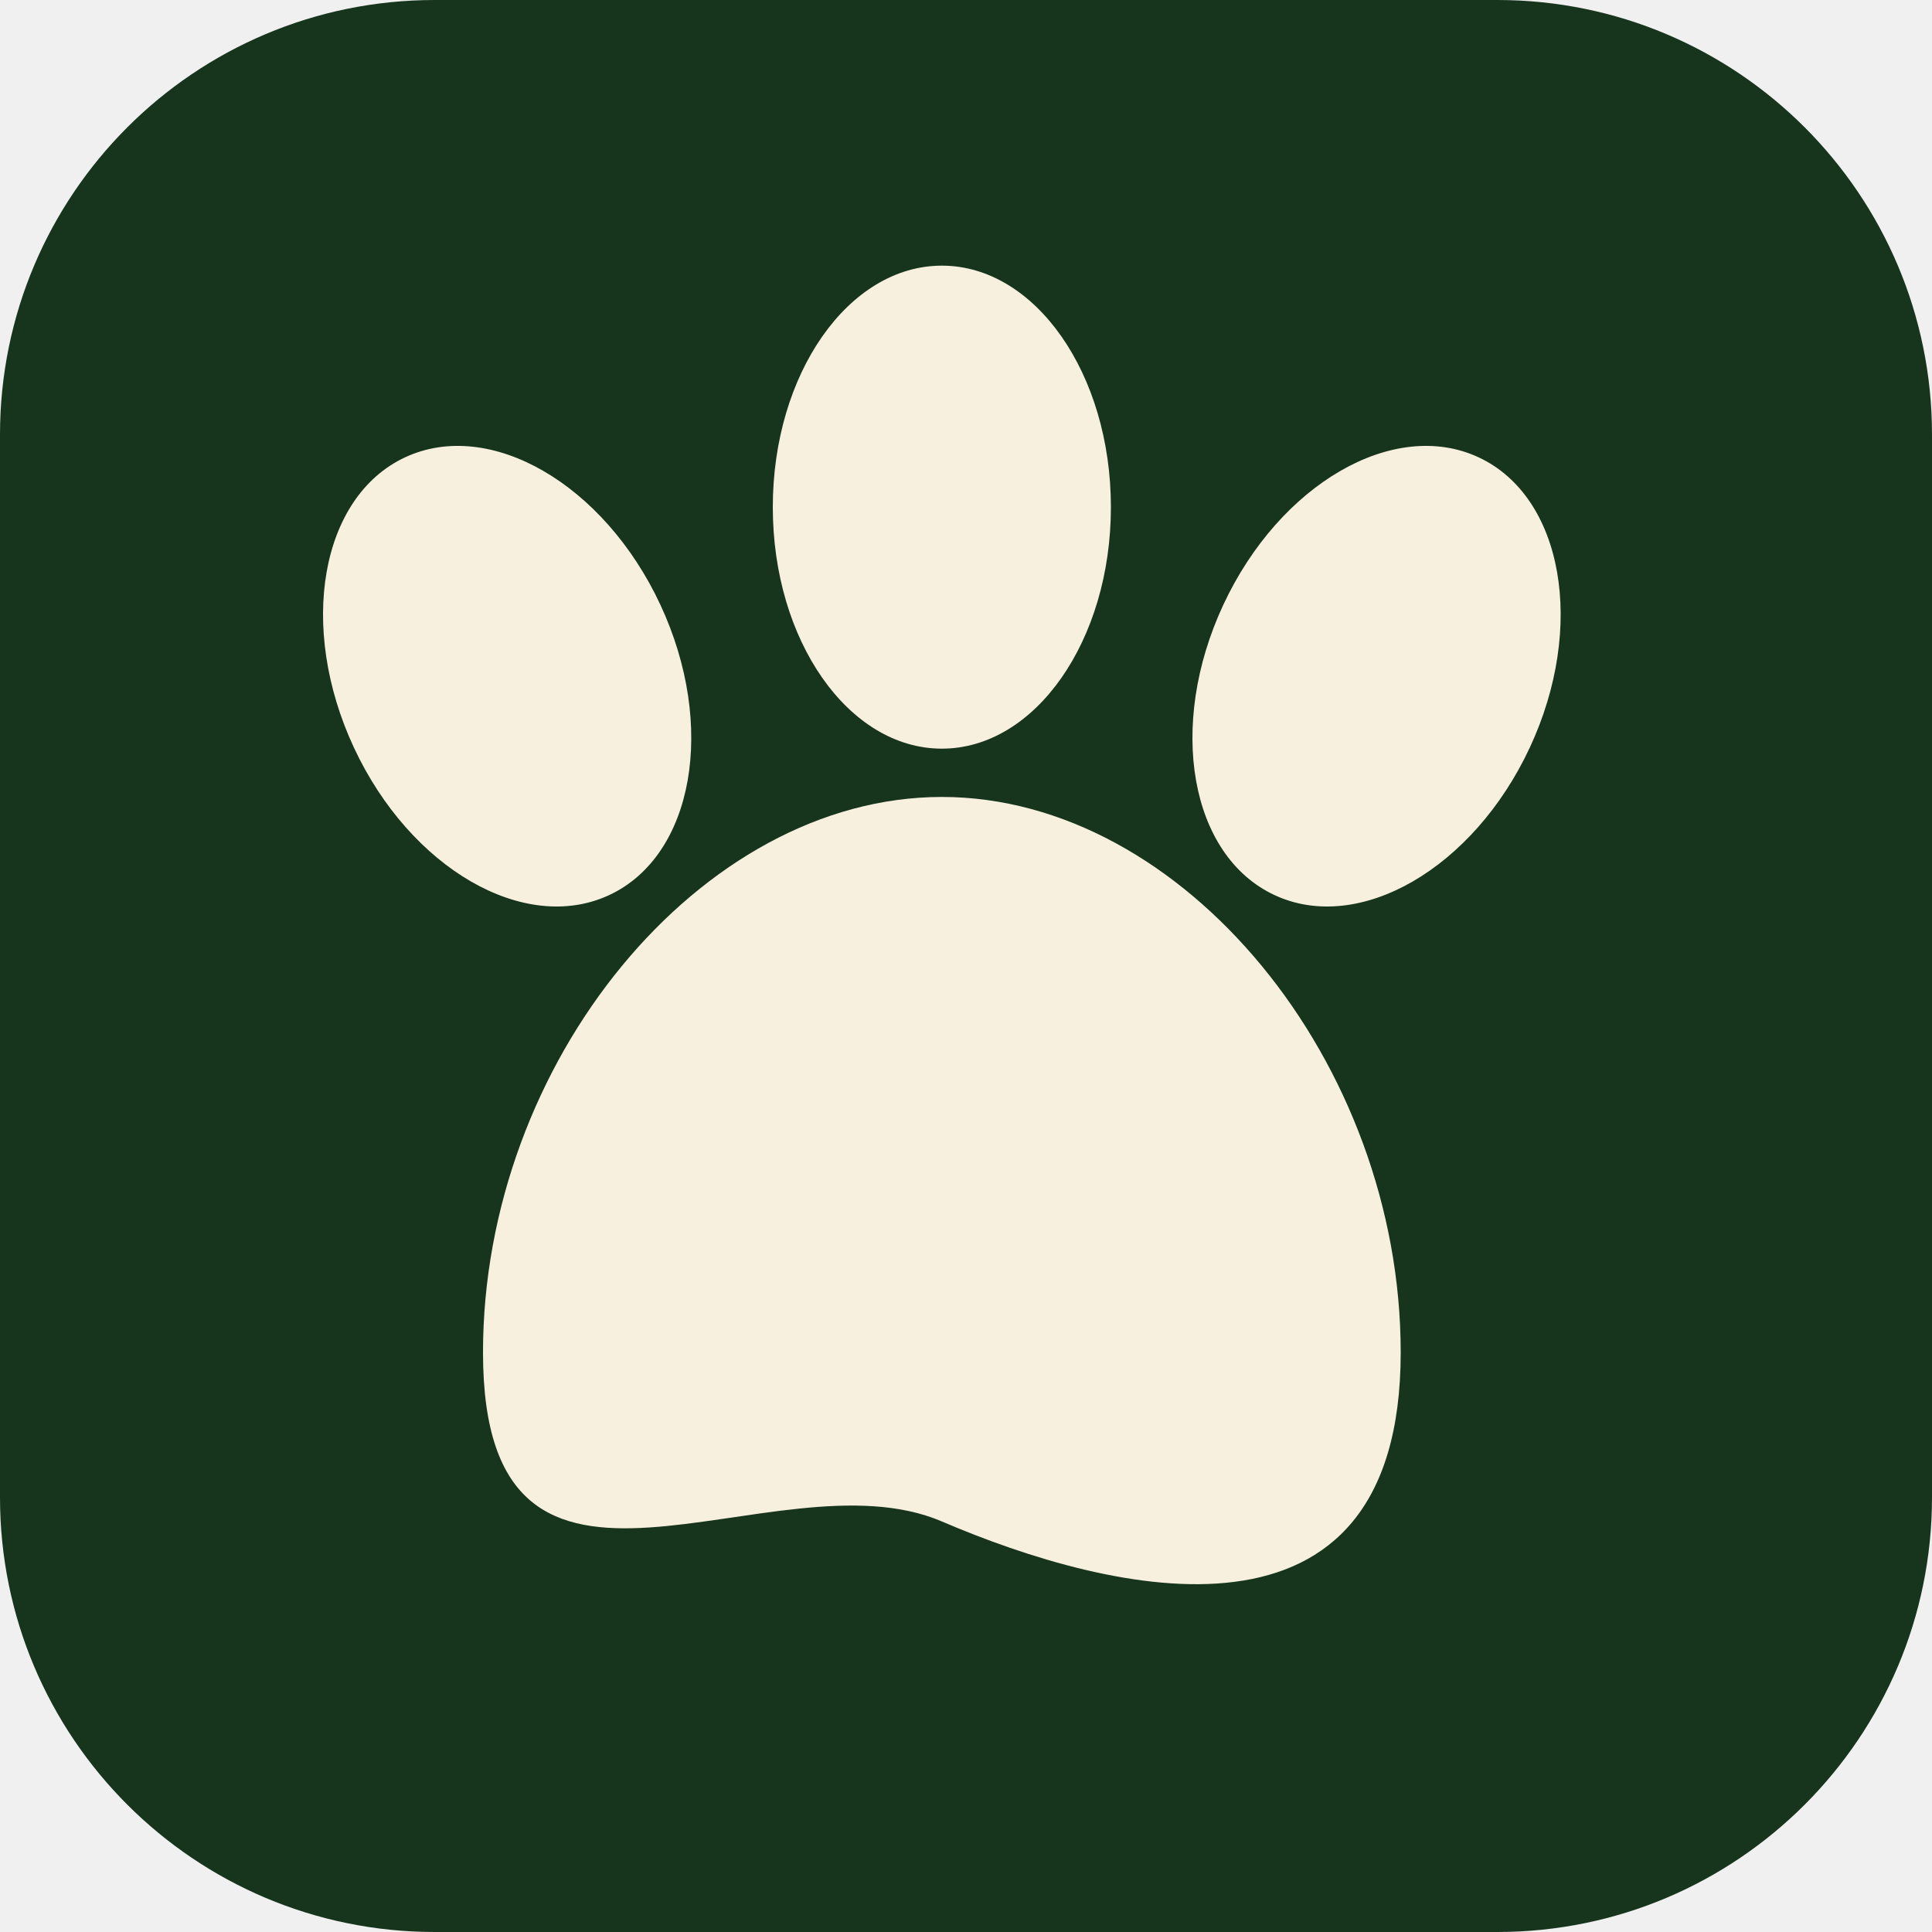
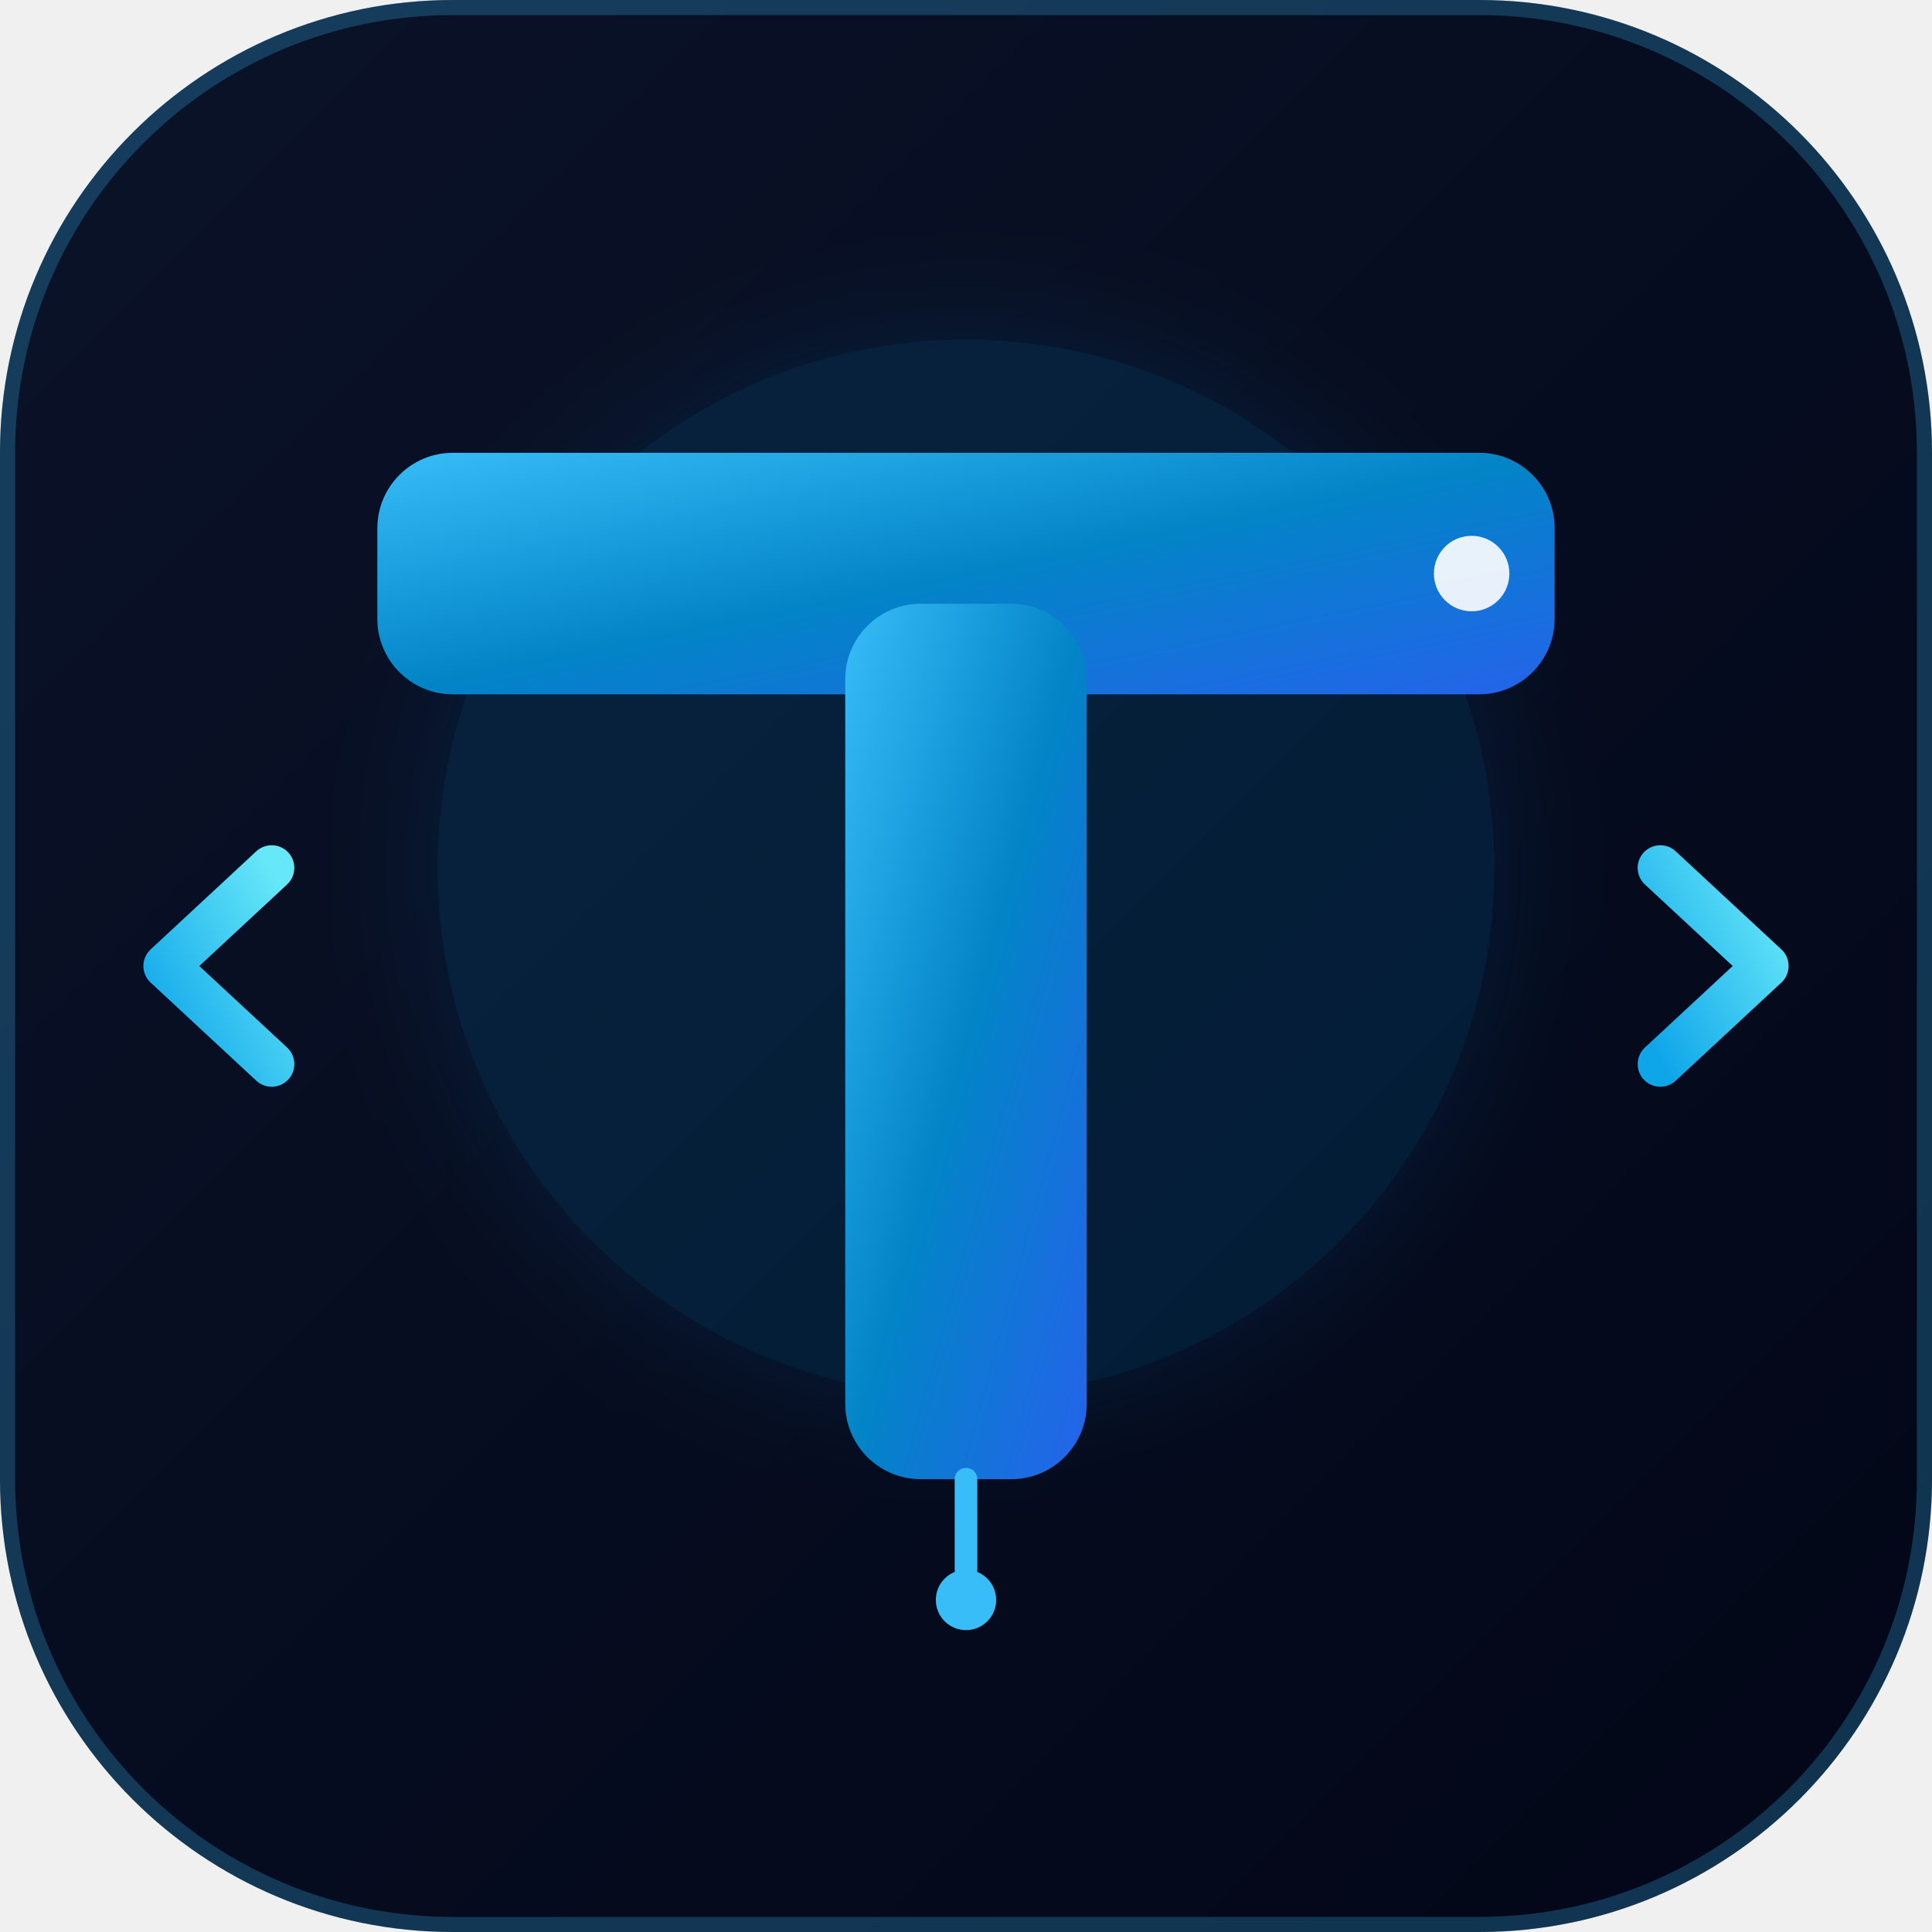
- <svg xmlns="http://www.w3.org/2000/svg" width="512" height="512" viewBox="0 0 80 80">
-   <rect width="80" height="80" rx="18" fill="#17351d" />
-   <g fill="#f7f0df">
-     <ellipse cx="21" cy="28" rx="7" ry="10" transform="rotate(-25 21 28)" />
-     <ellipse cx="39" cy="21" rx="7" ry="10" />
-     <ellipse cx="57" cy="28" rx="7" ry="10" transform="rotate(25 57 28)" />
-     <path d="M20 56c0-12 9-23 19-23s19 11 19 23c0 13-12 10-19 7s-19 6-19-7Z" />
+ <svg xmlns="http://www.w3.org/2000/svg" width="512" height="512" viewBox="0 0 512 512">
+   <defs>
+     <linearGradient id="bgGrad" x1="0%" y1="0%" x2="100%" y2="100%">
+       <stop offset="0%" stop-color="#0b1329" />
+       <stop offset="100%" stop-color="#020617" />
+     </linearGradient>
+     <linearGradient id="primaryGrad" x1="0%" y1="0%" x2="100%" y2="100%">
+       <stop offset="0%" stop-color="#38bdf8" />
+       <stop offset="50%" stop-color="#0284c7" />
+       <stop offset="100%" stop-color="#2563eb" />
+     </linearGradient>
+     <linearGradient id="accentGrad" x1="0%" y1="100%" x2="100%" y2="0%">
+       <stop offset="0%" stop-color="#0ea5e9" />
+       <stop offset="100%" stop-color="#67e8f9" />
+     </linearGradient>
+     <filter id="glow" x="-20%" y="-20%" width="140%" height="140%">
+       <feGaussianBlur stdDeviation="16" result="blur" />
+       <feComposite in="SourceGraphic" in2="blur" operator="over" />
+     </filter>
+   </defs>
+   <rect width="512" height="512" rx="120" fill="url(#bgGrad)" />
+   <rect x="2" y="2" width="508" height="508" rx="118" fill="none" stroke="rgba(56, 189, 248, 0.25)" stroke-width="4" />
+   <circle cx="256" cy="230" r="140" fill="#0284c7" opacity="0.15" filter="url(#glow)" />
+   <g>
+     <rect x="100" y="120" width="312" height="64" rx="20" fill="url(#primaryGrad)" />
+     <rect x="224" y="160" width="64" height="232" rx="20" fill="url(#primaryGrad)" />
+     <circle cx="390" cy="152" r="10" fill="#ffffff" opacity="0.9" />
+     <path d="M 72 230 L 44 256 L 72 282" fill="none" stroke="url(#accentGrad)" stroke-width="12" stroke-linecap="round" stroke-linejoin="round" />
+     <path d="M 440 230 L 468 256 L 440 282" fill="none" stroke="url(#accentGrad)" stroke-width="12" stroke-linecap="round" stroke-linejoin="round" />
+     <circle cx="256" cy="424" r="8" fill="#38bdf8" />
+     <line x1="256" y1="392" x2="256" y2="416" stroke="#38bdf8" stroke-width="6" stroke-linecap="round" />
  </g>
</svg>
